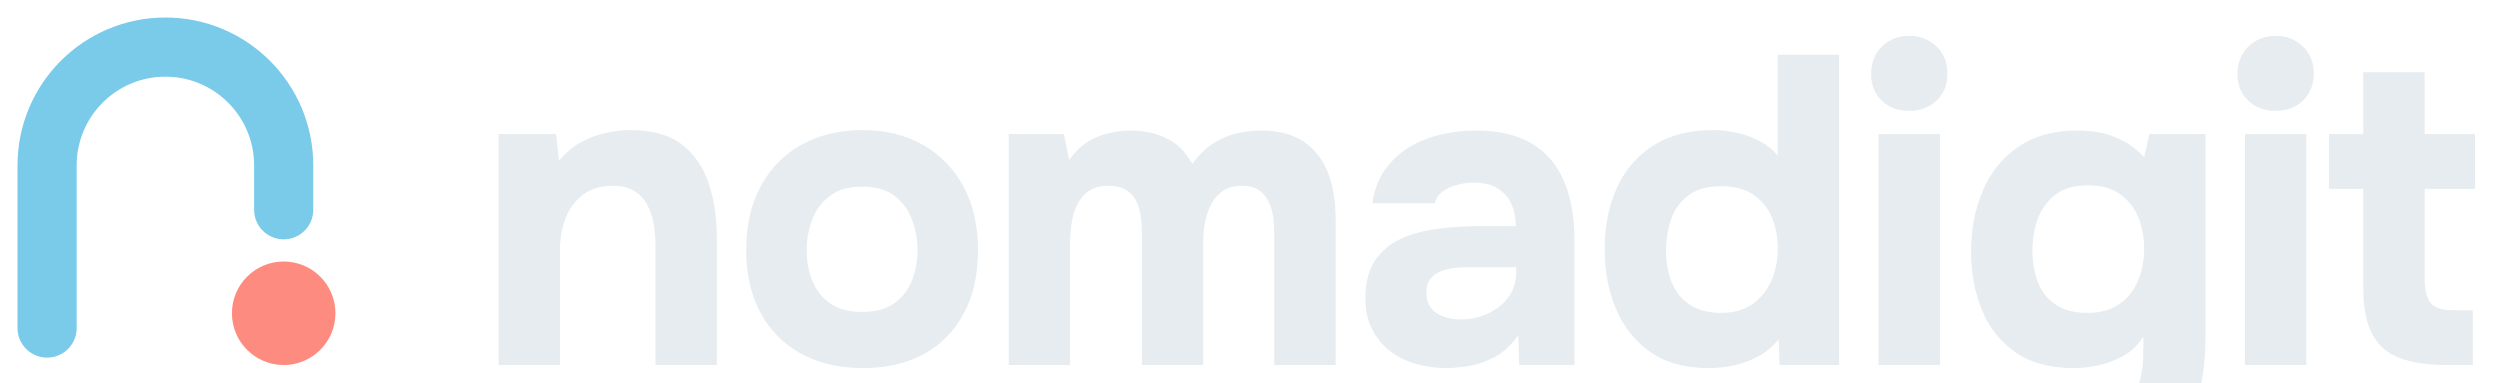
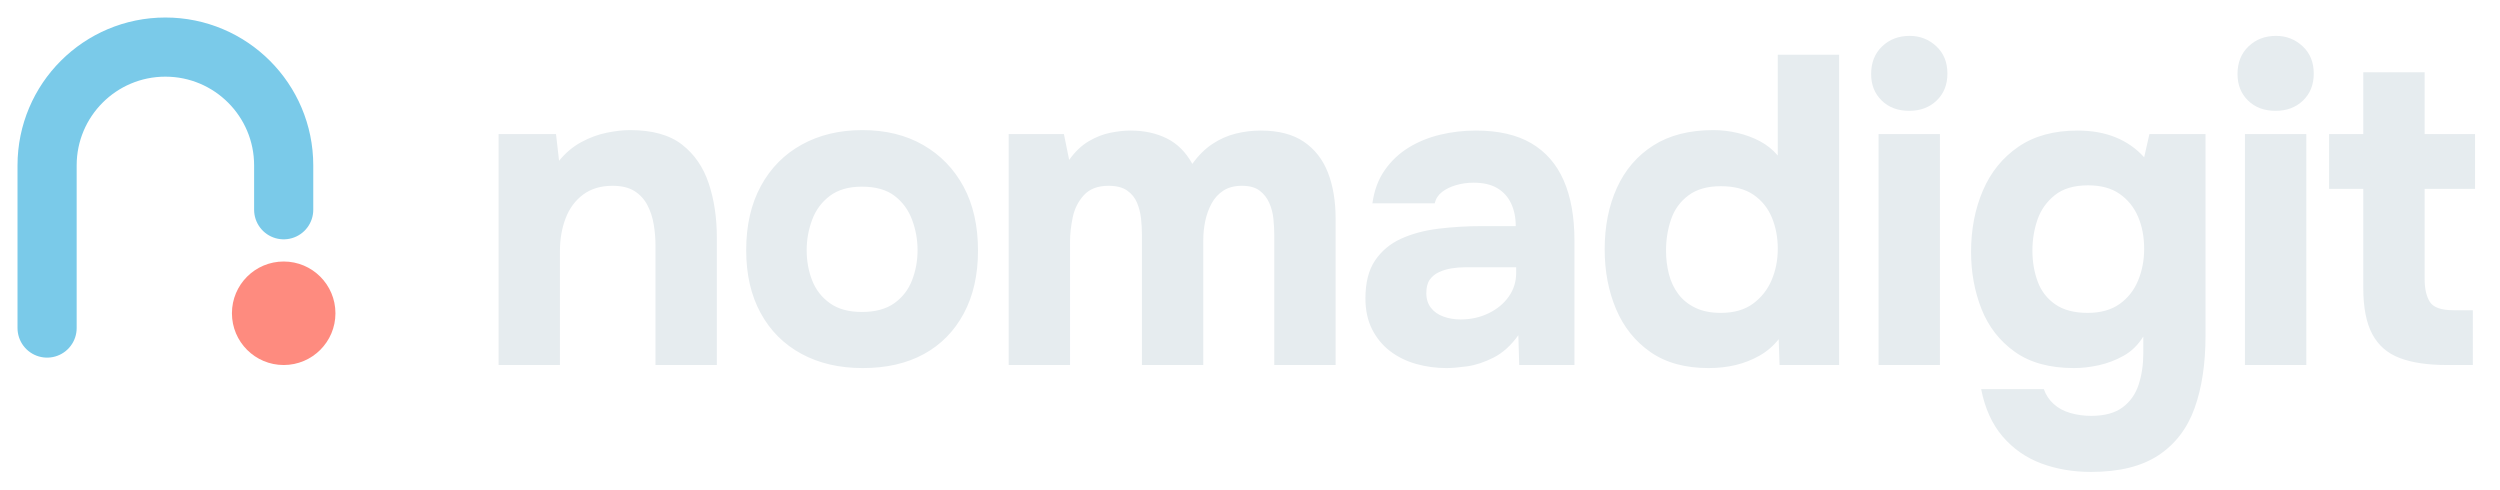
- <svg xmlns="http://www.w3.org/2000/svg" viewBox="0 0 547.65 83.8" width="547.65" height="83.8" role="img" aria-label="Nomadigit">
+ <svg xmlns="http://www.w3.org/2000/svg" viewBox="0 0 547.65 107.23" width="547.65" height="107.23" role="img" aria-label="Nomadigit">
  <g transform="translate(-13.17 -9.93) scale(3.23933)">
    <path d="M7.25 25.25V14.25a8 8 0 0 1 16 0v3" fill="none" stroke="#7ACAE9" stroke-width="4" stroke-linecap="round" />
    <circle cx="23.25" cy="24.25" r="3.5" fill="#FE8B7F" />
  </g>
  <path transform="translate(103.94 79.96)" d="M18.72 0L5.28 0L5.28 -50.59L17.86 -50.59L18.53 -44.74Q20.64 -47.33 23.38 -48.82Q26.11 -50.3 28.94 -50.88Q31.78 -51.46 34.08 -51.46L34.08 -51.46Q41.38 -51.46 45.46 -48.29Q49.54 -45.12 51.31 -39.79Q53.09 -34.46 53.09 -27.94L53.09 -27.94L53.09 0L39.65 0L39.65 -26.21Q39.65 -28.51 39.26 -30.82Q38.88 -33.12 37.87 -35.04Q36.86 -36.96 35.04 -38.11Q33.22 -39.26 30.24 -39.26L30.24 -39.26Q26.4 -39.26 23.81 -37.34Q21.22 -35.42 19.97 -32.16Q18.72 -28.9 18.72 -24.96L18.72 -24.96L18.72 0M85.06 0.67L85.06 0.67Q77.38 0.67 71.62 -2.45Q65.86 -5.57 62.69 -11.38Q59.52 -17.18 59.52 -25.15L59.52 -25.15Q59.52 -33.31 62.74 -39.22Q65.95 -45.12 71.71 -48.29Q77.47 -51.46 84.96 -51.46L84.96 -51.46Q92.64 -51.46 98.3 -48.19Q103.97 -44.93 107.14 -39.07Q110.3 -33.22 110.3 -25.06L110.3 -25.06Q110.3 -17.09 107.18 -11.28Q104.06 -5.47 98.45 -2.4Q92.83 0.67 85.06 0.67M84.86 -11.62L84.86 -11.62Q89.28 -11.62 91.97 -13.54Q94.66 -15.46 95.86 -18.58Q97.06 -21.7 97.06 -25.15L97.06 -25.15Q97.06 -28.61 95.86 -31.82Q94.66 -35.04 92.02 -37.06Q89.38 -39.07 84.86 -39.07L84.86 -39.07Q80.54 -39.07 77.86 -37.06Q75.17 -35.04 73.97 -31.82Q72.77 -28.61 72.77 -25.15L72.77 -25.15Q72.77 -21.6 73.97 -18.53Q75.17 -15.46 77.86 -13.54Q80.54 -11.62 84.86 -11.62M130.46 0L117.02 0L117.02 -50.59L129.12 -50.59L130.27 -44.93Q132.19 -47.62 134.54 -49.01Q136.9 -50.4 139.3 -50.88Q141.7 -51.36 143.71 -51.36L143.71 -51.36Q148.22 -51.36 151.68 -49.63Q155.14 -47.9 157.25 -44.06L157.25 -44.06Q159.26 -46.85 161.66 -48.43Q164.06 -50.02 166.75 -50.69Q169.44 -51.36 172.22 -51.36L172.22 -51.36Q178.08 -51.36 181.68 -48.91Q185.28 -46.46 186.96 -42.14Q188.64 -37.82 188.64 -32.06L188.64 -32.06L188.64 0L175.2 0L175.2 -28.51Q175.2 -30.24 175.01 -32.06Q174.82 -33.89 174.1 -35.52Q173.38 -37.15 171.98 -38.21Q170.59 -39.26 168.1 -39.26L168.1 -39.26Q165.7 -39.26 164.06 -38.21Q162.43 -37.15 161.47 -35.38Q160.51 -33.6 160.08 -31.54Q159.65 -29.47 159.65 -27.36L159.65 -27.36L159.65 0L146.21 0L146.21 -28.61Q146.21 -30.24 146.02 -32.06Q145.82 -33.89 145.15 -35.52Q144.48 -37.15 142.99 -38.21Q141.5 -39.26 138.91 -39.26L138.91 -39.26Q135.36 -39.26 133.49 -37.2Q131.62 -35.14 131.04 -32.3Q130.46 -29.47 130.46 -27.07L130.46 -27.07L130.46 0M212.93 0.67L212.93 0.67Q209.47 0.67 206.26 -0.24Q203.04 -1.15 200.54 -3.07Q198.05 -4.99 196.61 -7.87Q195.17 -10.75 195.17 -14.59L195.17 -14.59Q195.17 -19.78 197.28 -22.9Q199.39 -26.02 202.94 -27.65Q206.5 -29.28 211.15 -29.86Q215.81 -30.43 220.8 -30.43L220.8 -30.43L228.1 -30.43Q228.1 -33.22 227.09 -35.38Q226.08 -37.54 224.06 -38.74Q222.05 -39.94 218.88 -39.94L218.88 -39.94Q216.86 -39.94 215.04 -39.41Q213.22 -38.88 211.97 -37.92Q210.72 -36.96 210.34 -35.42L210.34 -35.42L196.7 -35.42Q197.28 -39.65 199.39 -42.67Q201.5 -45.7 204.62 -47.62Q207.74 -49.54 211.54 -50.45Q215.33 -51.36 219.36 -51.36L219.36 -51.36Q226.75 -51.36 231.5 -48.58Q236.26 -45.79 238.61 -40.42Q240.96 -35.04 240.96 -27.26L240.96 -27.26L240.96 0L228.86 0L228.67 -6.53Q226.27 -3.17 223.25 -1.63Q220.22 -0.1 217.44 0.29Q214.66 0.67 212.93 0.67M216 -9.98L216 -9.98Q219.36 -9.98 222.14 -11.33Q224.93 -12.67 226.56 -14.98Q228.19 -17.28 228.19 -20.16L228.19 -20.16L228.19 -21.41L216.96 -21.41Q215.52 -21.41 214.03 -21.17Q212.54 -20.93 211.3 -20.35Q210.05 -19.78 209.28 -18.72Q208.51 -17.66 208.51 -15.74L208.51 -15.74Q208.51 -13.82 209.52 -12.53Q210.53 -11.23 212.26 -10.61Q213.98 -9.98 216 -9.98M270.34 0.67L270.34 0.67Q262.66 0.67 257.62 -2.83Q252.58 -6.34 250.08 -12.24Q247.58 -18.14 247.58 -25.34L247.58 -25.34Q247.58 -32.93 250.27 -38.83Q252.96 -44.74 258.24 -48.1Q263.52 -51.46 271.39 -51.46L271.39 -51.46Q274.08 -51.46 276.72 -50.83Q279.36 -50.21 281.62 -49.01Q283.87 -47.81 285.5 -45.89L285.5 -45.89L285.5 -67.97L298.94 -67.97L298.94 0L285.89 0L285.7 -5.66Q283.97 -3.46 281.52 -2.06Q279.07 -0.67 276.29 0Q273.5 0.67 270.34 0.67M273.02 -11.42L273.02 -11.42Q277.34 -11.42 280.08 -13.44Q282.82 -15.46 284.16 -18.62Q285.5 -21.79 285.5 -25.44L285.5 -25.44Q285.5 -29.18 284.21 -32.3Q282.91 -35.42 280.18 -37.3Q277.44 -39.17 273.02 -39.17L273.02 -39.17Q268.61 -39.17 265.92 -37.15Q263.23 -35.14 262.13 -31.92Q261.02 -28.7 261.02 -25.06L261.02 -25.06Q261.02 -22.37 261.65 -19.92Q262.27 -17.47 263.71 -15.55Q265.15 -13.63 267.46 -12.53Q269.76 -11.42 273.02 -11.42M321.02 0L307.58 0L307.58 -50.59L321.02 -50.59L321.02 0M314.3 -55.68L314.3 -55.68Q310.56 -55.68 308.26 -57.94Q305.95 -60.19 305.95 -63.74L305.95 -63.74Q305.95 -67.49 308.35 -69.79Q310.75 -72.1 314.4 -72.1L314.4 -72.1Q317.76 -72.1 320.21 -69.84Q322.66 -67.58 322.66 -63.84L322.66 -63.84Q322.66 -60.19 320.3 -57.94Q317.95 -55.68 314.3 -55.68M354.14 23.42L354.14 23.42Q348.19 23.42 343.2 21.55Q338.21 19.68 334.75 15.65Q331.3 11.62 330.05 5.28L330.05 5.28L343.78 5.28Q344.45 7.2 345.94 8.54Q347.42 9.89 349.58 10.51Q351.74 11.14 354.14 11.14L354.14 11.14Q358.56 11.14 361.06 9.26Q363.55 7.39 364.56 4.27Q365.57 1.15 365.57 -2.5L365.57 -2.5L365.57 -6.24Q363.84 -3.46 361.25 -2.02Q358.66 -0.58 355.82 0.05Q352.99 0.67 350.4 0.67L350.4 0.67Q342.43 0.67 337.44 -2.88Q332.45 -6.43 330.14 -12.24Q327.84 -18.05 327.84 -24.77L327.84 -24.77Q327.84 -32.16 330.43 -38.21Q333.02 -44.26 338.21 -47.81Q343.39 -51.36 351.17 -51.36L351.17 -51.36Q355.87 -51.36 359.52 -49.87Q363.17 -48.38 365.76 -45.5L365.76 -45.5L366.91 -50.59L379.2 -50.59L379.2 -6.43Q379.2 2.78 376.8 9.46Q374.4 16.13 368.88 19.78Q363.36 23.42 354.14 23.42M353.38 -11.42L353.38 -11.42Q357.6 -11.42 360.34 -13.34Q363.07 -15.26 364.42 -18.48Q365.76 -21.7 365.76 -25.44L365.76 -25.44Q365.76 -29.38 364.42 -32.5Q363.07 -35.62 360.38 -37.49Q357.7 -39.36 353.47 -39.36L353.47 -39.36Q348.86 -39.36 346.18 -37.2Q343.49 -35.04 342.38 -31.82Q341.28 -28.61 341.28 -25.06L341.28 -25.06Q341.28 -21.41 342.43 -18.29Q343.58 -15.17 346.27 -13.3Q348.96 -11.42 353.38 -11.42M401.28 0L387.84 0L387.84 -50.59L401.28 -50.59L401.28 0M394.56 -55.68L394.56 -55.68Q390.82 -55.68 388.51 -57.94Q386.21 -60.19 386.21 -63.74L386.21 -63.74Q386.21 -67.49 388.61 -69.79Q391.01 -72.1 394.66 -72.1L394.66 -72.1Q398.02 -72.1 400.46 -69.84Q402.91 -67.58 402.91 -63.84L402.91 -63.84Q402.91 -60.19 400.56 -57.94Q398.21 -55.68 394.56 -55.68M437.76 0L432.1 0Q425.76 0 421.73 -1.54Q417.7 -3.07 415.73 -6.77Q413.76 -10.46 413.76 -16.9L413.76 -16.9L413.76 -38.59L406.27 -38.59L406.27 -50.59L413.76 -50.59L413.76 -64.13L427.2 -64.13L427.2 -50.59L438.24 -50.59L438.24 -38.59L427.2 -38.59L427.2 -18.82Q427.2 -15.65 428.35 -13.82Q429.5 -12 433.54 -12L433.54 -12L437.76 -12L437.76 0" fill="#E6ECEF" />
</svg>
